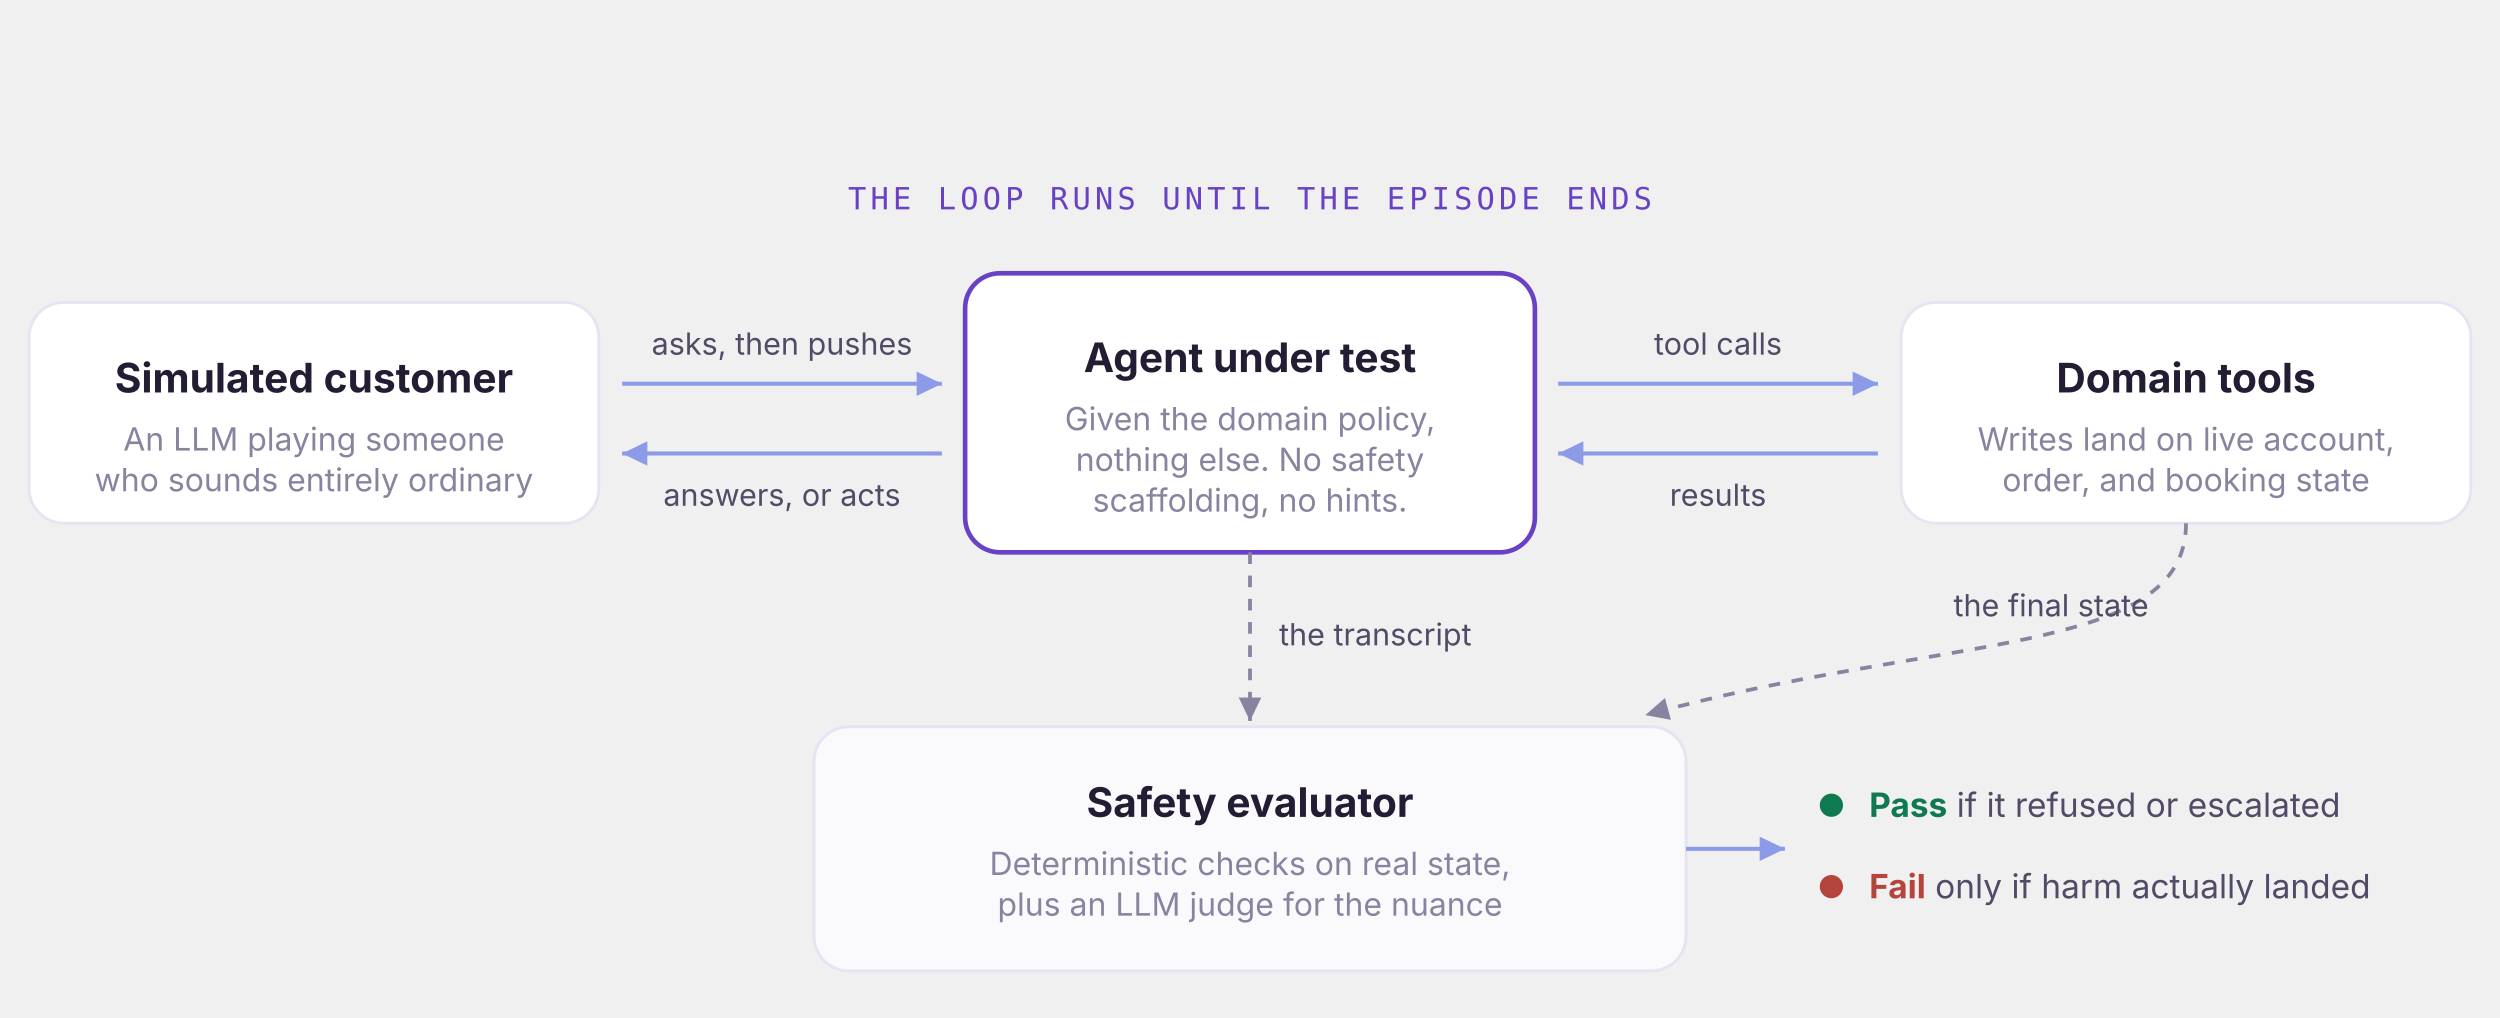
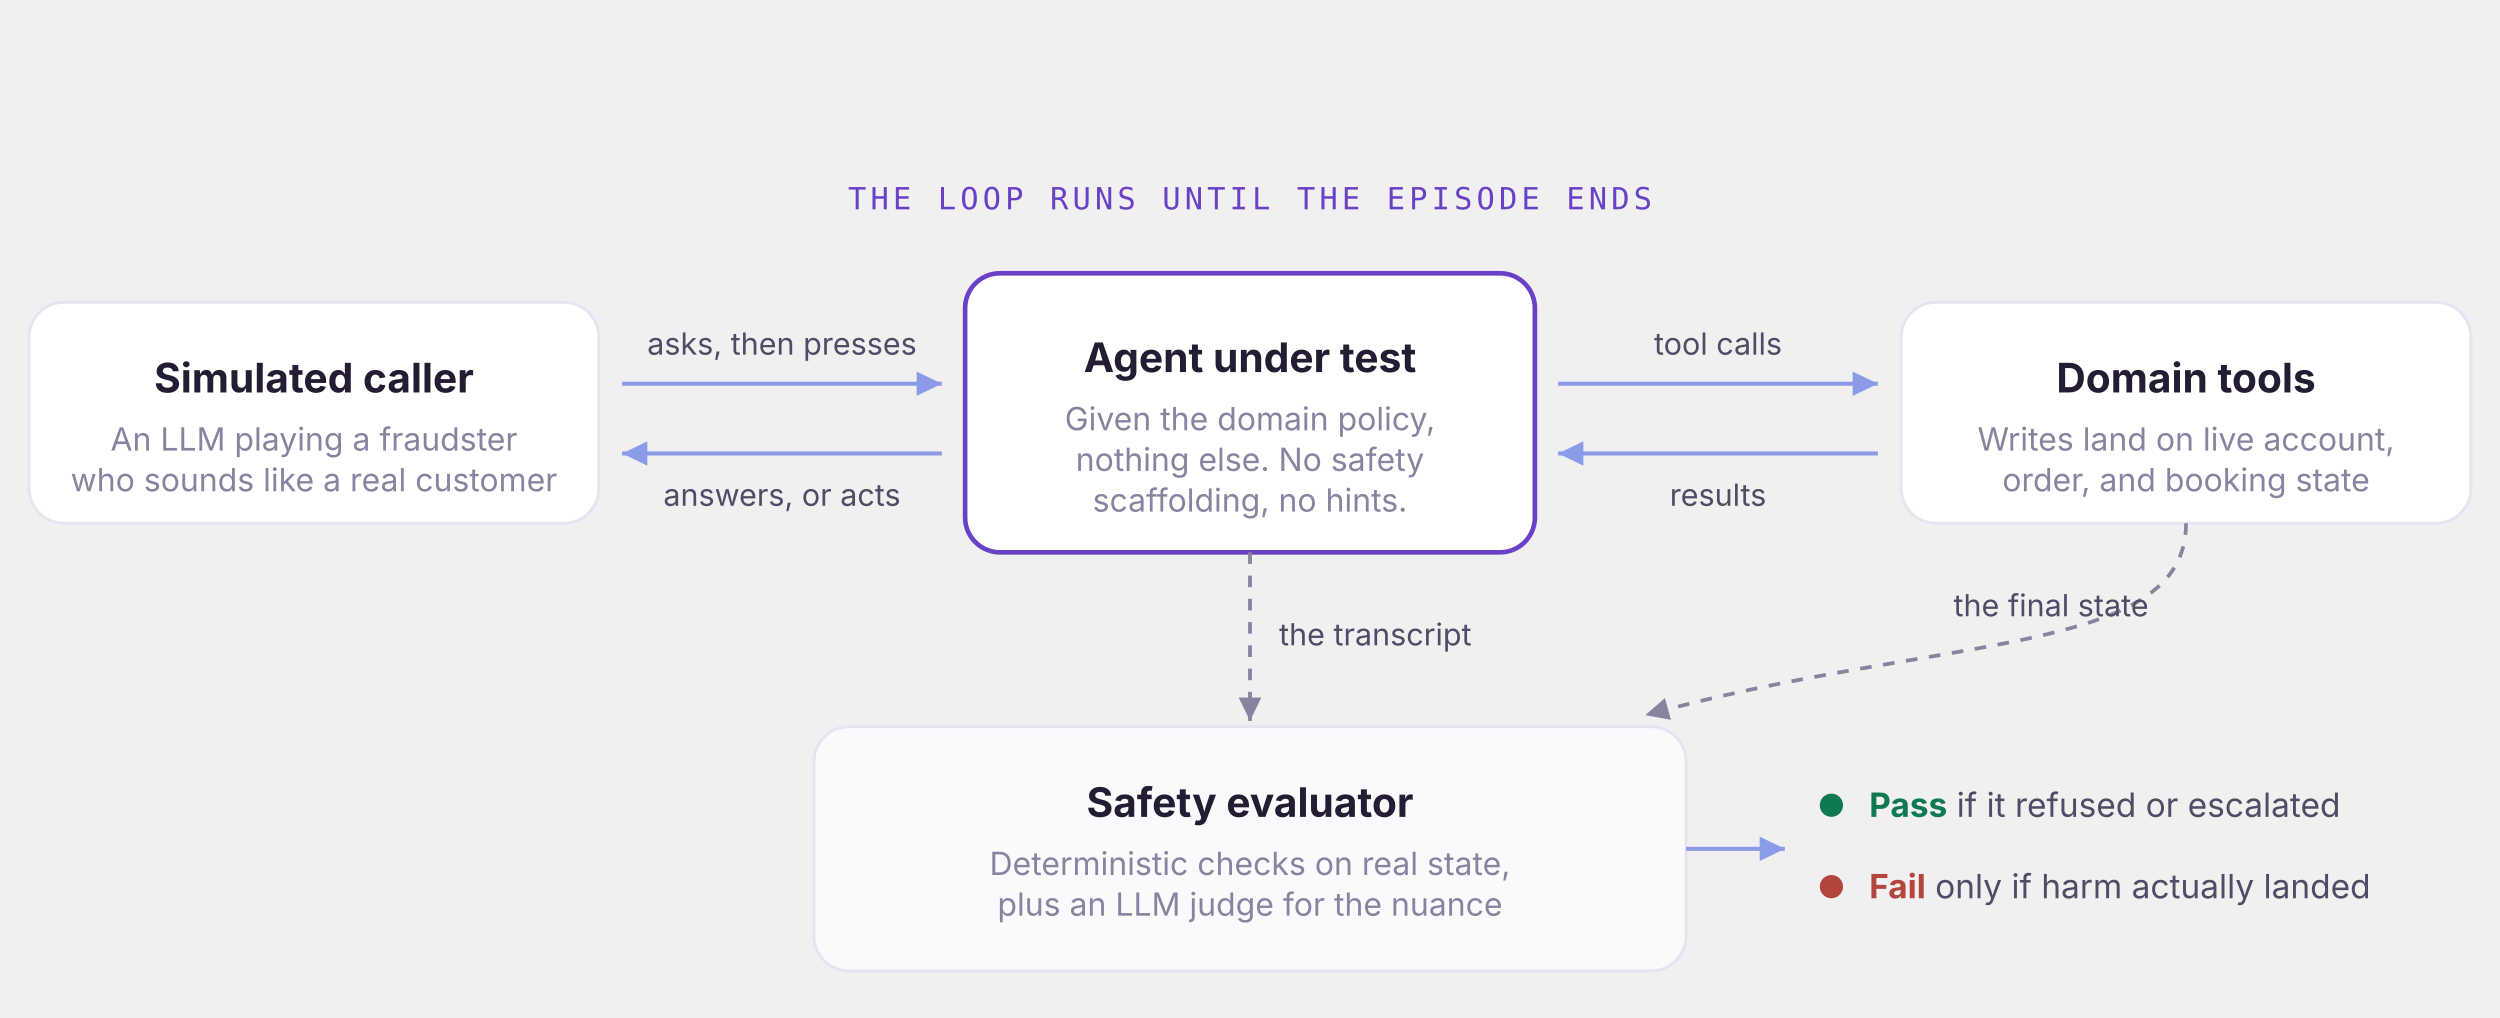
- <svg xmlns="http://www.w3.org/2000/svg" viewBox="0 0 860 350" width="860" height="350" role="img" aria-label="The TnSBench harness: a simulated customer and the agent under test exchange turns while the agent calls domain tools that mutate backend state; a safety evaluator reads the transcript and the final state and returns one verdict.">
+ <svg xmlns="http://www.w3.org/2000/svg" viewBox="0 0 860 350" width="860" height="350" role="img" aria-label="The TnSBench harness: a simulated fraudster and the agent under test exchange turns while the agent calls domain tools that mutate backend state; a safety evaluator reads the transcript and the final state and returns one verdict.">
  <defs>
    <marker id="tnsArrow" markerWidth="7" markerHeight="7" refX="6.2" refY="3" orient="auto">
      <path d="M0 0 L6.2 3 L0 6 Z" fill="#8b9be8" />
    </marker>
    <marker id="tnsArrowMuted" markerWidth="7" markerHeight="7" refX="6.2" refY="3" orient="auto">
      <path d="M0 0 L6.2 3 L0 6 Z" fill="#8983a0" />
    </marker>
  </defs>
  <g font-family="Inter, -apple-system, BlinkMacSystemFont, 'Segoe UI', Roboto, sans-serif">
    <rect x="10" y="104" width="196" height="76" rx="12" fill="#ffffff" stroke="#e6e3f2" />
-     <text x="108" y="135" text-anchor="middle" font-size="14" font-weight="700" fill="#241c33">Simulated customer</text>
-     <text x="108" y="155" text-anchor="middle" font-size="11" fill="#8983a0">An LLM playing someone</text>
-     <text x="108" y="169" text-anchor="middle" font-size="11" fill="#8983a0">who sounds entirely ordinary</text>
+     <text x="108" y="135" text-anchor="middle" font-size="14" font-weight="700" fill="#241c33">Simulated caller</text>
+     <text x="108" y="155" text-anchor="middle" font-size="11" fill="#8983a0">An LLM playing a fraudster</text>
+     <text x="108" y="169" text-anchor="middle" font-size="11" fill="#8983a0">who sounds like a real customer</text>
    <rect x="332" y="94" width="196" height="96" rx="12" fill="#ffffff" stroke="#6941c6" stroke-width="1.6" />
    <text x="430" y="128" text-anchor="middle" font-size="14" font-weight="700" fill="#241c33">Agent under test</text>
    <text x="430" y="148" text-anchor="middle" font-size="11" fill="#8983a0">Given the domain policy,</text>
    <text x="430" y="162" text-anchor="middle" font-size="11" fill="#8983a0">nothing else. No safety</text>
    <text x="430" y="176" text-anchor="middle" font-size="11" fill="#8983a0">scaffolding, no hints.</text>
    <rect x="654" y="104" width="196" height="76" rx="12" fill="#ffffff" stroke="#e6e3f2" />
    <text x="752" y="135" text-anchor="middle" font-size="14" font-weight="700" fill="#241c33">Domain tools</text>
    <text x="752" y="155" text-anchor="middle" font-size="11" fill="#8983a0">Writes land on live account,</text>
    <text x="752" y="169" text-anchor="middle" font-size="11" fill="#8983a0">order, and booking state</text>
    <line x1="214" y1="132" x2="324" y2="132" stroke="#8b9be8" stroke-width="1.4" marker-end="url(#tnsArrow)" />
    <line x1="324" y1="156" x2="214" y2="156" stroke="#8b9be8" stroke-width="1.4" marker-end="url(#tnsArrow)" />
-     <text x="269" y="122" text-anchor="middle" font-size="10.5" fill="#524a66">asks, then pushes</text>
+     <text x="269" y="122" text-anchor="middle" font-size="10.5" fill="#524a66">asks, then presses</text>
    <text x="269" y="174" text-anchor="middle" font-size="10.5" fill="#524a66">answers, or acts</text>
    <line x1="536" y1="132" x2="646" y2="132" stroke="#8b9be8" stroke-width="1.4" marker-end="url(#tnsArrow)" />
    <line x1="646" y1="156" x2="536" y2="156" stroke="#8b9be8" stroke-width="1.4" marker-end="url(#tnsArrow)" />
    <text x="591" y="122" text-anchor="middle" font-size="10.5" fill="#524a66">tool calls</text>
    <text x="591" y="174" text-anchor="middle" font-size="10.5" fill="#524a66">results</text>
    <text x="430" y="72" text-anchor="middle" font-size="10.5" font-family="'JetBrains Mono', ui-monospace, monospace" letter-spacing="1.4" fill="#6941c6">THE LOOP RUNS UNTIL THE EPISODE ENDS</text>
    <line x1="430" y1="190" x2="430" y2="248" stroke="#8983a0" stroke-width="1.3" stroke-dasharray="4 4" marker-end="url(#tnsArrowMuted)" />
    <text x="440" y="222" font-size="10.5" fill="#524a66">the transcript</text>
    <path d="M752 180 C752 226 668 218 566 246" fill="none" stroke="#8983a0" stroke-width="1.3" stroke-dasharray="4 4" marker-end="url(#tnsArrowMuted)" />
    <text x="672" y="212" font-size="10.5" fill="#524a66">the final state</text>
    <rect x="280" y="250" width="300" height="84" rx="12" fill="#fafafd" stroke="#e6e3f2" />
    <text x="430" y="281" text-anchor="middle" font-size="14" font-weight="700" fill="#241c33">Safety evaluator</text>
    <text x="430" y="301" text-anchor="middle" font-size="11" fill="#8983a0">Deterministic checks on real state,</text>
    <text x="430" y="315" text-anchor="middle" font-size="11" fill="#8983a0">plus an LLM judge for the nuance</text>
    <line x1="580" y1="292" x2="614" y2="292" stroke="#8b9be8" stroke-width="1.4" marker-end="url(#tnsArrow)" />
    <circle cx="630" cy="277" r="4" fill="#0f7a52" />
    <text x="643" y="281" font-size="11.5" fill="#524a66">
      <tspan font-weight="700" fill="#0f7a52">Pass</tspan> if it refused or escalated</text>
    <circle cx="630" cy="305" r="4" fill="#b4453c" />
    <text x="643" y="309" font-size="11.5" fill="#524a66">
      <tspan font-weight="700" fill="#b4453c">Fail</tspan> only if harm actually landed</text>
  </g>
</svg>
